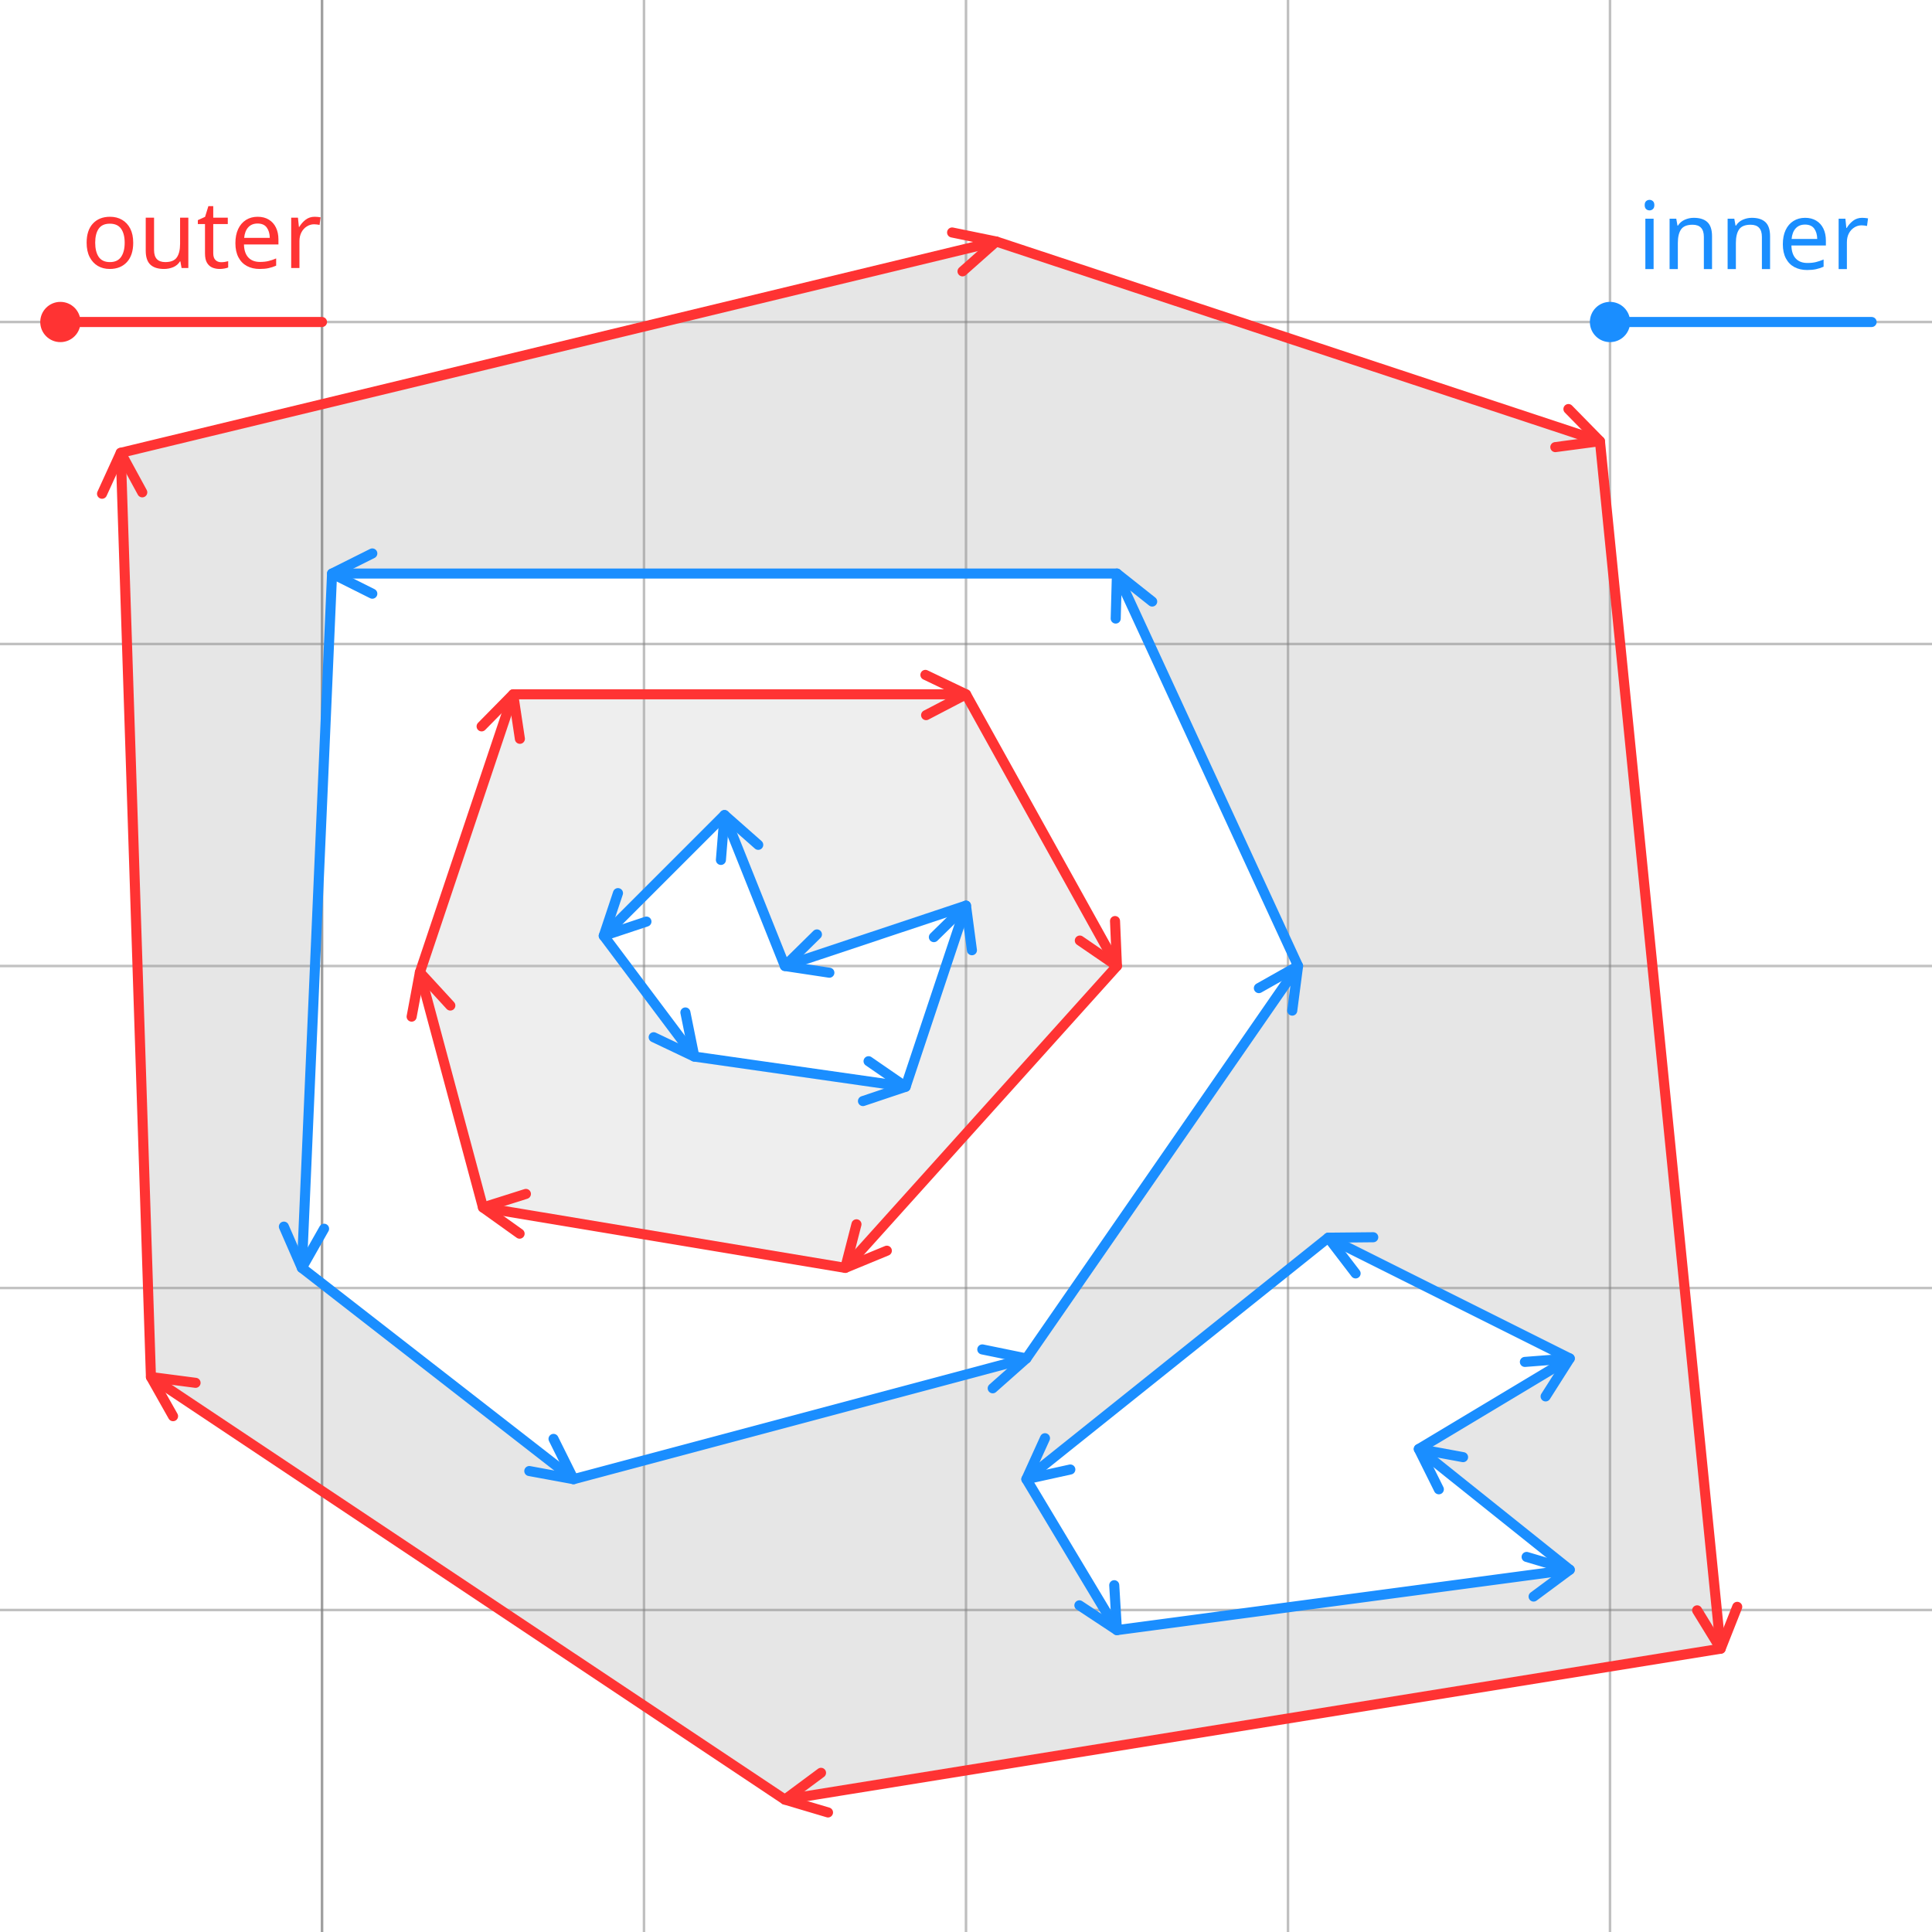
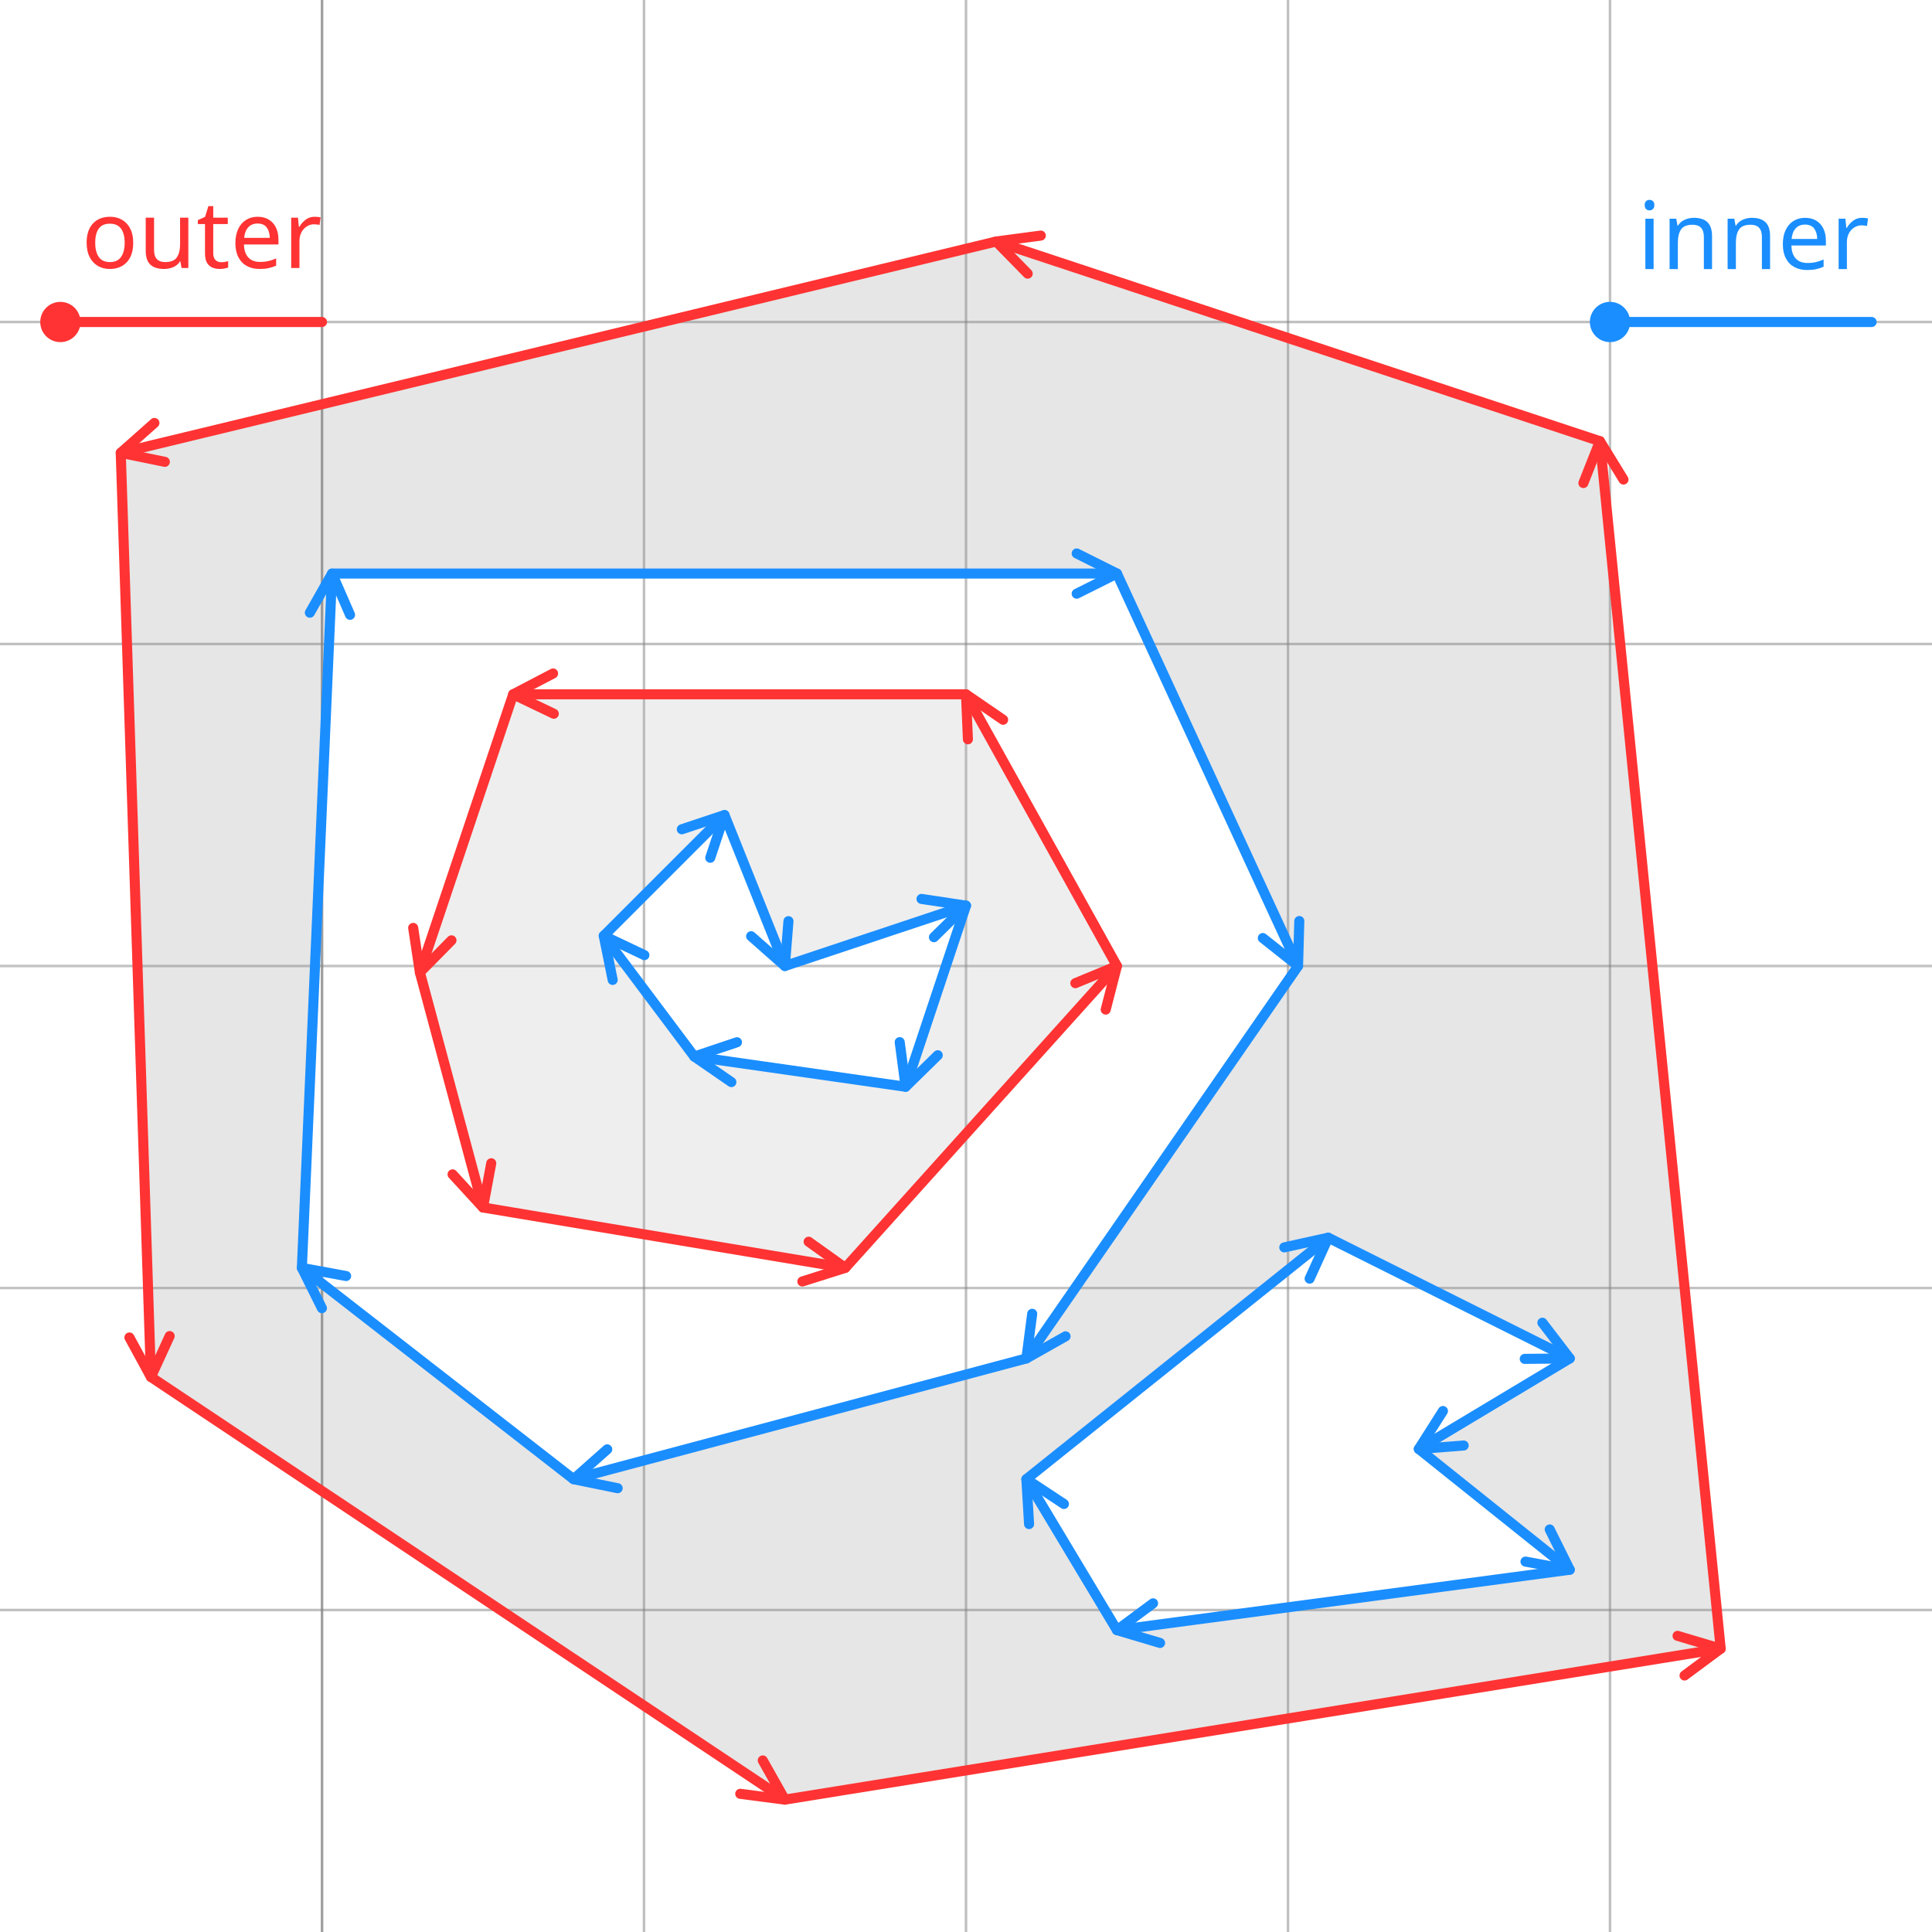
<svg xmlns="http://www.w3.org/2000/svg" width="768" height="768" viewBox="0 0 768 768" version="1.1" id="svg5">
  <defs id="defs2">
    </defs>
  <g id="layer1">
    <g id="g2">
      <path style="fill:#000000;stroke:#808080;stroke-width:1px;stroke-linecap:butt;stroke-linejoin:miter;stroke-opacity:0.5" d="M 640,0 V 768" id="path17" />
      <path style="fill:#000000;stroke:#808080;stroke-width:1px;stroke-linecap:butt;stroke-linejoin:miter;stroke-opacity:0.5" d="M 384,0 V 768" id="path15" />
      <path style="fill:#000000;stroke:#808080;stroke-width:1px;stroke-linecap:butt;stroke-linejoin:miter;stroke-opacity:0.5" d="M 512,0 V 768" id="path16" />
      <path style="fill:#000000;stroke:#808080;stroke-width:1px;stroke-linecap:butt;stroke-linejoin:miter;stroke-opacity:0.5" d="M 768,640 H 0" id="path32" />
      <path style="fill:#000000;stroke:#808080;stroke-width:1px;stroke-linecap:butt;stroke-linejoin:miter;stroke-opacity:0.5" d="M 768,256 H 0" id="path29-8" />
      <path style="opacity:0.942;fill:#000000;stroke:#808080;stroke-width:1px;stroke-linecap:butt;stroke-linejoin:miter;stroke-opacity:0.5" d="M 768,384 H 0" id="path30" />
      <path style="opacity:0.942;fill:#000000;stroke:#808080;stroke-width:1px;stroke-linecap:butt;stroke-linejoin:miter;stroke-opacity:0.5" d="M 768,512 H 0" id="path31" />
      <path style="fill:#000000;stroke:#808080;stroke-width:1px;stroke-linecap:butt;stroke-linejoin:miter;stroke-opacity:0.5" d="M 128,0 V 768" id="path13" />
      <path style="fill:#20c720;fill-opacity:1;stroke:#808080;stroke-width:1px;stroke-linecap:butt;stroke-linejoin:miter;stroke-opacity:0.502" d="M 128,0 V 768" id="path11" />
      <path style="fill:#000000;stroke:#808080;stroke-width:1px;stroke-linecap:butt;stroke-linejoin:miter;stroke-opacity:0.5" d="M 256,0 V 768" id="path14" />
      <path style="fill:#000000;stroke:#808080;stroke-width:1px;stroke-linecap:butt;stroke-linejoin:miter;stroke-opacity:0.5" d="M 768,128 H 0" id="path7" />
    </g>
    <path id="path26" style="fill:#808080;fill-opacity:0.196;stroke:none;stroke-width:4;stroke-linecap:butt;stroke-linejoin:round;stroke-dasharray:none;stroke-opacity:1" d="m 396,96 -348,84 12,367.378 252,168 372,-60 -48,-480 z M 132,228 H 444 L 516,384 408,540 228,588 120,504 Z m 396,264 96,48 -60,36 60,48 -180,24 -36,-60 z" />
    <path id="path29" style="fill:#a9a9a9;fill-opacity:0.196;stroke:none;stroke-width:4;stroke-linecap:butt;stroke-linejoin:round;stroke-dasharray:none;stroke-opacity:1" d="M 204,276 166.913,386.544 192,480 336,504 444,384 384,276 Z m 84,48 24,60 72,-24 -24,72 -84,-12 -36,-48 z" />
    <text xml:space="preserve" style="font-size:37.333px;line-height:1.25;font-family:'.Apple SD Gothic NeoI';-inkscape-font-specification:'.Apple SD Gothic NeoI';word-spacing:0px;direction:rtl;fill:#ff3333;fill-opacity:1" x="128" y="106.542" id="text3">
      <tspan id="tspan1" x="128" y="106.542" style="font-style:normal;font-variant:normal;font-weight:normal;font-stretch:normal;font-size:37.333px;font-family:'Arial Rounded MT Bold';-inkscape-font-specification:'Arial Rounded MT Bold, ';fill:#ff3333;fill-opacity:1">outer</tspan>
    </text>
    <text xml:space="preserve" style="font-size:37.333px;line-height:1.25;font-family:'.Apple SD Gothic NeoI';-inkscape-font-specification:'.Apple SD Gothic NeoI';word-spacing:0px;direction:rtl;fill:#1a8eff;fill-opacity:1" x="743.132" y="106.961" id="text4">
      <tspan id="tspan3" x="743.132" y="106.961" style="font-style:normal;font-variant:normal;font-weight:normal;font-stretch:normal;font-size:37.333px;font-family:'Arial Rounded MT Bold';-inkscape-font-specification:'Arial Rounded MT Bold, ';fill:#1a8eff;fill-opacity:1">inner</tspan>
    </text>
    <g id="g6">
      <circle style="fill:#ff3333;fill-opacity:1;stroke:none;stroke-width:4;stroke-linecap:round;stroke-linejoin:round;stroke-miterlimit:16;stroke-dasharray:none;stroke-opacity:1" id="path40" cx="24" cy="128" r="8" />
      <g id="g5">
        <g id="g4">
          <path style="fill:none;stroke:#ff3333;stroke-width:4;stroke-linecap:round;stroke-linejoin:miter;stroke-dasharray:none;stroke-opacity:1" d="M 128,128 H 24" id="path4" />
        </g>
      </g>
    </g>
    <circle style="fill:#1a8eff;fill-opacity:1;stroke:none;stroke-width:4;stroke-linecap:round;stroke-linejoin:round;stroke-miterlimit:16;stroke-dasharray:none;stroke-opacity:1" id="circle6" cx="640" cy="128" r="8" />
    <g id="g8" transform="translate(616)" style="fill:#1a8eff;fill-opacity:1;stroke:#1a8eff;stroke-opacity:1">
      <g id="g7" style="fill:#1a8eff;fill-opacity:1;stroke:#1a8eff;stroke-opacity:1">
        <path style="fill:#1a8eff;stroke:#1a8eff;stroke-width:4;stroke-linecap:round;stroke-linejoin:miter;stroke-dasharray:none;stroke-opacity:1;fill-opacity:1" d="M 128,128 H 24" id="path6" />
      </g>
    </g>
    <path id="path9" style="fill:none;fill-opacity:0.196;stroke:#ff3333;stroke-width:4;stroke-linecap:butt;stroke-linejoin:round;stroke-dasharray:none;stroke-opacity:1" d="m 396,96 -348,84 12,367.378 252,168 372,-60 -48,-480 z" />
    <path style="fill:none;stroke:#1a8eff;stroke-width:4;stroke-linecap:butt;stroke-linejoin:round;stroke-opacity:1;stroke-dasharray:none" d="M 120,504 132,228 H 444 L 516,384 408,540 228,588 Z" id="path10" />
    <path style="fill:none;stroke:#1a8eff;stroke-width:4;stroke-linecap:round;stroke-linejoin:round;stroke-opacity:1;stroke-dasharray:none;marker-start:" d="m 528,492 96,48 -60,36 60,48 -180,24 -36,-60 z" id="path12" />
    <path id="path18" style="fill:none;fill-opacity:0.196;stroke:#ff3333;stroke-width:4;stroke-linecap:butt;stroke-linejoin:round;stroke-dasharray:none;stroke-opacity:1" d="M 204,276 166.913,386.544 192,480 336,504 444,384 384,276 Z" />
    <path style="fill:none;stroke:#1a8eff;stroke-width:4;stroke-linecap:round;stroke-linejoin:round;stroke-opacity:1;stroke-dasharray:none" d="m 240,372 36,48 84,12 24,-72 -72,24 -24,-60 z" id="path19" />
-     <path style="fill:none;stroke:#ff3333;stroke-width:4;stroke-linecap:round;stroke-linejoin:round;stroke-dasharray:none;stroke-opacity:1" d="M 40.563,196.269 48,180 l 8.554,15.711" id="path20" />
-     <path style="fill:none;stroke:#ff3333;stroke-width:4;stroke-linecap:round;stroke-linejoin:round;stroke-dasharray:none;stroke-opacity:1" d="M 378.475,92.414 396,96 382.616,107.869" id="path21" />
-     <path style="fill:none;stroke:#ff3333;stroke-width:4;stroke-linecap:round;stroke-linejoin:round;stroke-dasharray:none;stroke-opacity:1" d="M 623.476,162.604 636,175.378 618.267,177.733" id="path22" />
-     <path style="fill:none;stroke:#ff3333;stroke-width:4;stroke-linecap:round;stroke-linejoin:round;stroke-dasharray:none;stroke-opacity:1" d="M 690.575,638.741 684,655.378 674.636,640.136" id="path23" />
-     <path style="fill:none;stroke:#ff3333;stroke-width:4;stroke-linecap:round;stroke-linejoin:round;stroke-dasharray:none;stroke-opacity:1" d="M 329.146,720.478 312,715.378 326.368,704.721" id="path24" />
-     <path style="fill:none;stroke:#ff3333;stroke-width:4;stroke-linecap:round;stroke-linejoin:round;stroke-dasharray:none;stroke-opacity:1" d="M 68.791,562.957 60,547.378 l 17.738,2.315" id="path25" />
-     <path style="fill:none;stroke:#1a8eff;stroke-width:4;stroke-linecap:round;stroke-linejoin:round;stroke-dasharray:none;stroke-opacity:1" d="M 210.407,584.76 228,588 220.036,571.982" id="path27" />
-     <path style="fill:none;stroke:#ff3333;stroke-width:4;stroke-linecap:round;stroke-linejoin:round;stroke-dasharray:none;stroke-opacity:1" d="M 206.552,490.405 192,480 l 17.055,-5.399" id="path28" />
-     <path style="fill:none;stroke:#ff3333;stroke-width:4;stroke-linecap:round;stroke-linejoin:round;stroke-dasharray:none;stroke-opacity:1" d="m 163.633,404.129 3.28,-17.585 12.1,13.175" id="path33" />
-     <path style="fill:none;stroke:#ff3333;stroke-width:4;stroke-linecap:round;stroke-linejoin:round;stroke-dasharray:none;stroke-opacity:1" d="M 191.447,288.745 204,276 l 2.664,17.689" id="path34" />
-     <path style="fill:none;stroke:#1a8eff;stroke-width:4;stroke-linecap:round;stroke-linejoin:round;stroke-dasharray:none;stroke-opacity:1" d="M 343.042,437.695 360,432 345.269,421.851" id="path35" />
-     <path style="fill:none;stroke:#1a8eff;stroke-width:4;stroke-linecap:round;stroke-linejoin:round;stroke-dasharray:none;stroke-opacity:1" d="M 386.355,377.733 384,360 371.227,372.524" id="path36" />
-     <path style="fill:none;stroke:#1a8eff;stroke-width:4;stroke-linecap:round;stroke-linejoin:round;stroke-dasharray:none;stroke-opacity:1" d="M 324.745,371.447 312,384 l 17.689,2.664" id="path37" />
-     <path style="fill:none;stroke:#1a8eff;stroke-width:4;stroke-linecap:round;stroke-linejoin:round;stroke-dasharray:none;stroke-opacity:1" d="M 301.411,335.838 288,324 l -1.424,17.832" id="path38" />
-     <path style="fill:none;stroke:#1a8eff;stroke-width:4;stroke-linecap:round;stroke-linejoin:round;stroke-dasharray:none;stroke-opacity:1" d="M 245.657,355.029 240,372 l 16.971,-5.657" id="path39" />
-     <path style="fill:none;stroke:#1a8eff;stroke-width:4;stroke-linecap:round;stroke-linejoin:round;stroke-dasharray:none;stroke-opacity:1" d="M 259.845,412.317 276,420 272.454,402.467" id="path41" />
-     <path style="fill:none;stroke:#ff3333;stroke-width:4;stroke-linecap:round;stroke-linejoin:round;stroke-dasharray:none;stroke-opacity:1" d="M 367.863,268.28 384,276 l -15.858,8.278" id="path42" />
-     <path style="fill:none;stroke:#ff3333;stroke-width:4;stroke-linecap:round;stroke-linejoin:round;stroke-dasharray:none;stroke-opacity:1" d="M 352.535,497.173 336,504 l 4.459,-17.324" id="path43" />
-     <path style="fill:none;stroke:#ff3333;stroke-width:4;stroke-linecap:round;stroke-linejoin:round;stroke-dasharray:none;stroke-opacity:1" d="M 443.24,366.128 444,384 429.246,373.885" id="path44" />
-     <path style="fill:none;stroke:#1a8eff;stroke-width:4;stroke-linecap:round;stroke-linejoin:round;stroke-dasharray:none;stroke-opacity:1" d="M 513.685,401.738 516,384 l -15.579,8.791" id="path45" />
-     <path style="fill:none;stroke:#1a8eff;stroke-width:4;stroke-linecap:round;stroke-linejoin:round;stroke-dasharray:none;stroke-opacity:1" d="M 394.616,551.869 408,540 390.475,536.414" id="path46" />
-     <path style="fill:none;stroke:#1a8eff;stroke-width:4;stroke-linecap:round;stroke-linejoin:round;stroke-dasharray:none;stroke-opacity:1" d="M 148,220 132,228 l 16,8" id="path47" />
-     <path style="fill:none;stroke:#1a8eff;stroke-width:4;stroke-linecap:round;stroke-linejoin:round;stroke-dasharray:none;stroke-opacity:1" d="M 112.848,487.603 120,504 l 8.826,-15.559" id="path48" />
-     <path style="fill:none;stroke:#1a8eff;stroke-width:4;stroke-linecap:round;stroke-linejoin:round;stroke-dasharray:none;stroke-opacity:1" d="M 458.012,239.12 444,228 l -0.489,17.882" id="path49" />
-     <path style="fill:none;stroke:#1a8eff;stroke-width:4;stroke-linecap:round;stroke-linejoin:round;stroke-dasharray:none;stroke-opacity:1" d="M 609.632,634.657 624,624 606.854,618.9" id="path50" />
-     <path style="fill:none;stroke:#1a8eff;stroke-width:4;stroke-linecap:round;stroke-linejoin:round;stroke-dasharray:none;stroke-opacity:1" d="M 429.072,638.144 444,648 442.928,630.144" id="path51" />
-     <path style="fill:none;stroke:#1a8eff;stroke-width:4;stroke-linecap:round;stroke-linejoin:round;stroke-dasharray:none;stroke-opacity:1" d="M 415.4,571.714 408,588 l 17.469,-3.852" id="path52" />
-     <path style="fill:none;stroke:#1a8eff;stroke-width:4;stroke-linecap:round;stroke-linejoin:round;stroke-dasharray:none;stroke-opacity:1" d="M 545.888,491.824 528,492 l 10.874,14.204" id="path53" />
-     <path style="fill:none;stroke:#1a8eff;stroke-width:4;stroke-linecap:round;stroke-linejoin:round;stroke-dasharray:none;stroke-opacity:1" d="M 581.593,579.24 564,576 l 7.964,16.018" id="path54" />
-     <path style="fill:none;stroke:#1a8eff;stroke-width:4;stroke-linecap:round;stroke-linejoin:round;stroke-dasharray:none;stroke-opacity:1" d="M 614.406,555.098 624,540 l -17.835,1.383" id="path55" />
+     <path style="fill:none;stroke:#ff3333;stroke-width:4;stroke-linecap:round;stroke-linejoin:round;stroke-dasharray:none;stroke-opacity:1" d="M 67.437,531.108 60,547.378 51.446,531.667" id="path20" />
+     <path style="fill:none;stroke:#ff3333;stroke-width:4;stroke-linecap:round;stroke-linejoin:round;stroke-dasharray:none;stroke-opacity:1" d="M 65.525,183.586 48,180 61.384,168.131" id="path21" />
+     <path style="fill:none;stroke:#ff3333;stroke-width:4;stroke-linecap:round;stroke-linejoin:round;stroke-dasharray:none;stroke-opacity:1" d="M 408.524,108.773 396,96 413.733,93.645" id="path22" />
+     <path style="fill:none;stroke:#ff3333;stroke-width:4;stroke-linecap:round;stroke-linejoin:round;stroke-dasharray:none;stroke-opacity:1" d="M 629.425,192.014 636,175.378 l 9.364,15.242" id="path23" />
+     <path style="fill:none;stroke:#ff3333;stroke-width:4;stroke-linecap:round;stroke-linejoin:round;stroke-dasharray:none;stroke-opacity:1" d="M 666.854,650.278 684,655.378 669.632,666.035" id="path24" />
+     <path style="fill:none;stroke:#ff3333;stroke-width:4;stroke-linecap:round;stroke-linejoin:round;stroke-dasharray:none;stroke-opacity:1" d="M 303.209,699.798 312,715.378 294.262,713.063" id="path25" />
+     <path style="fill:none;stroke:#1a8eff;stroke-width:4;stroke-linecap:round;stroke-linejoin:round;stroke-dasharray:none;stroke-opacity:1" d="M 137.593,507.24 120,504 l 7.964,16.018" id="path27" />
+     <path style="fill:none;stroke:#ff3333;stroke-width:4;stroke-linecap:round;stroke-linejoin:round;stroke-dasharray:none;stroke-opacity:1" d="M 321.448,493.595 336,504 l -17.055,5.399" id="path28" />
+     <path style="fill:none;stroke:#ff3333;stroke-width:4;stroke-linecap:round;stroke-linejoin:round;stroke-dasharray:none;stroke-opacity:1" d="M 195.28,462.415 192,480 179.9,466.825" id="path33" />
+     <path style="fill:none;stroke:#ff3333;stroke-width:4;stroke-linecap:round;stroke-linejoin:round;stroke-dasharray:none;stroke-opacity:1" d="m 179.466,373.799 -12.553,12.745 -2.664,-17.689" id="path34" />
+     <path style="fill:none;stroke:#1a8eff;stroke-width:4;stroke-linecap:round;stroke-linejoin:round;stroke-dasharray:none;stroke-opacity:1" d="M 292.958,414.305 276,420 l 14.731,10.149" id="path35" />
+     <path style="fill:none;stroke:#1a8eff;stroke-width:4;stroke-linecap:round;stroke-linejoin:round;stroke-dasharray:none;stroke-opacity:1" d="M 357.645,414.267 360,432 372.773,419.476" id="path36" />
+     <path style="fill:none;stroke:#1a8eff;stroke-width:4;stroke-linecap:round;stroke-linejoin:round;stroke-dasharray:none;stroke-opacity:1" d="M 371.255,372.553 384,360 366.311,357.336" id="path37" />
+     <path style="fill:none;stroke:#1a8eff;stroke-width:4;stroke-linecap:round;stroke-linejoin:round;stroke-dasharray:none;stroke-opacity:1" d="M 298.589,372.162 312,384 l 1.424,-17.832" id="path38" />
+     <path style="fill:none;stroke:#1a8eff;stroke-width:4;stroke-linecap:round;stroke-linejoin:round;stroke-dasharray:none;stroke-opacity:1" d="M 282.343,340.971 288,324 l -16.971,5.657" id="path39" />
+     <path style="fill:none;stroke:#1a8eff;stroke-width:4;stroke-linecap:round;stroke-linejoin:round;stroke-dasharray:none;stroke-opacity:1" d="M 256.155,379.683 240,372 l 3.546,17.533" id="path41" />
+     <path style="fill:none;stroke:#ff3333;stroke-width:4;stroke-linecap:round;stroke-linejoin:round;stroke-dasharray:none;stroke-opacity:1" d="M 220.137,283.72 204,276 l 15.858,-8.278" id="path42" />
+     <path style="fill:none;stroke:#ff3333;stroke-width:4;stroke-linecap:round;stroke-linejoin:round;stroke-dasharray:none;stroke-opacity:1" d="M 427.465,390.827 444,384 l -4.459,17.324" id="path43" />
+     <path style="fill:none;stroke:#ff3333;stroke-width:4;stroke-linecap:round;stroke-linejoin:round;stroke-dasharray:none;stroke-opacity:1" d="M 384.76,293.872 384,276 l 14.754,10.115" id="path44" />
+     <path style="fill:none;stroke:#1a8eff;stroke-width:4;stroke-linecap:round;stroke-linejoin:round;stroke-dasharray:none;stroke-opacity:1" d="M 410.315,522.262 408,540 l 15.579,-8.791" id="path45" />
+     <path style="fill:none;stroke:#1a8eff;stroke-width:4;stroke-linecap:round;stroke-linejoin:round;stroke-dasharray:none;stroke-opacity:1" d="M 241.384,576.131 228,588 l 17.525,3.586" id="path46" />
+     <path style="fill:none;stroke:#1a8eff;stroke-width:4;stroke-linecap:round;stroke-linejoin:round;stroke-dasharray:none;stroke-opacity:1" d="M 428,236 444,228 428,220" id="path47" />
+     <path style="fill:none;stroke:#1a8eff;stroke-width:4;stroke-linecap:round;stroke-linejoin:round;stroke-dasharray:none;stroke-opacity:1" d="M 139.152,244.397 132,228 l -8.826,15.559" id="path48" />
+     <path style="fill:none;stroke:#1a8eff;stroke-width:4;stroke-linecap:round;stroke-linejoin:round;stroke-dasharray:none;stroke-opacity:1" d="M 501.988,372.88 516,384 l 0.489,-17.882" id="path49" />
+     <path style="fill:none;stroke:#1a8eff;stroke-width:4;stroke-linecap:round;stroke-linejoin:round;stroke-dasharray:none;stroke-opacity:1" d="M 458.368,637.343 444,648 l 17.146,5.1" id="path50" />
+     <path style="fill:none;stroke:#1a8eff;stroke-width:4;stroke-linecap:round;stroke-linejoin:round;stroke-dasharray:none;stroke-opacity:1" d="M 422.928,597.856 408,588 l 1.072,17.856" id="path51" />
+     <path style="fill:none;stroke:#1a8eff;stroke-width:4;stroke-linecap:round;stroke-linejoin:round;stroke-dasharray:none;stroke-opacity:1" d="M 520.6,508.286 528,492 l -17.469,3.852" id="path52" />
+     <path style="fill:none;stroke:#1a8eff;stroke-width:4;stroke-linecap:round;stroke-linejoin:round;stroke-dasharray:none;stroke-opacity:1" d="M 606.112,540.176 624,540 613.126,525.796" id="path53" />
+     <path style="fill:none;stroke:#1a8eff;stroke-width:4;stroke-linecap:round;stroke-linejoin:round;stroke-dasharray:none;stroke-opacity:1" d="M 606.407,620.76 624,624 616.036,607.982" id="path54" />
+     <path style="fill:none;stroke:#1a8eff;stroke-width:4;stroke-linecap:round;stroke-linejoin:round;stroke-dasharray:none;stroke-opacity:1" d="M 573.594,560.902 564,576 l 17.835,-1.383" id="path55" />
  </g>
</svg>
